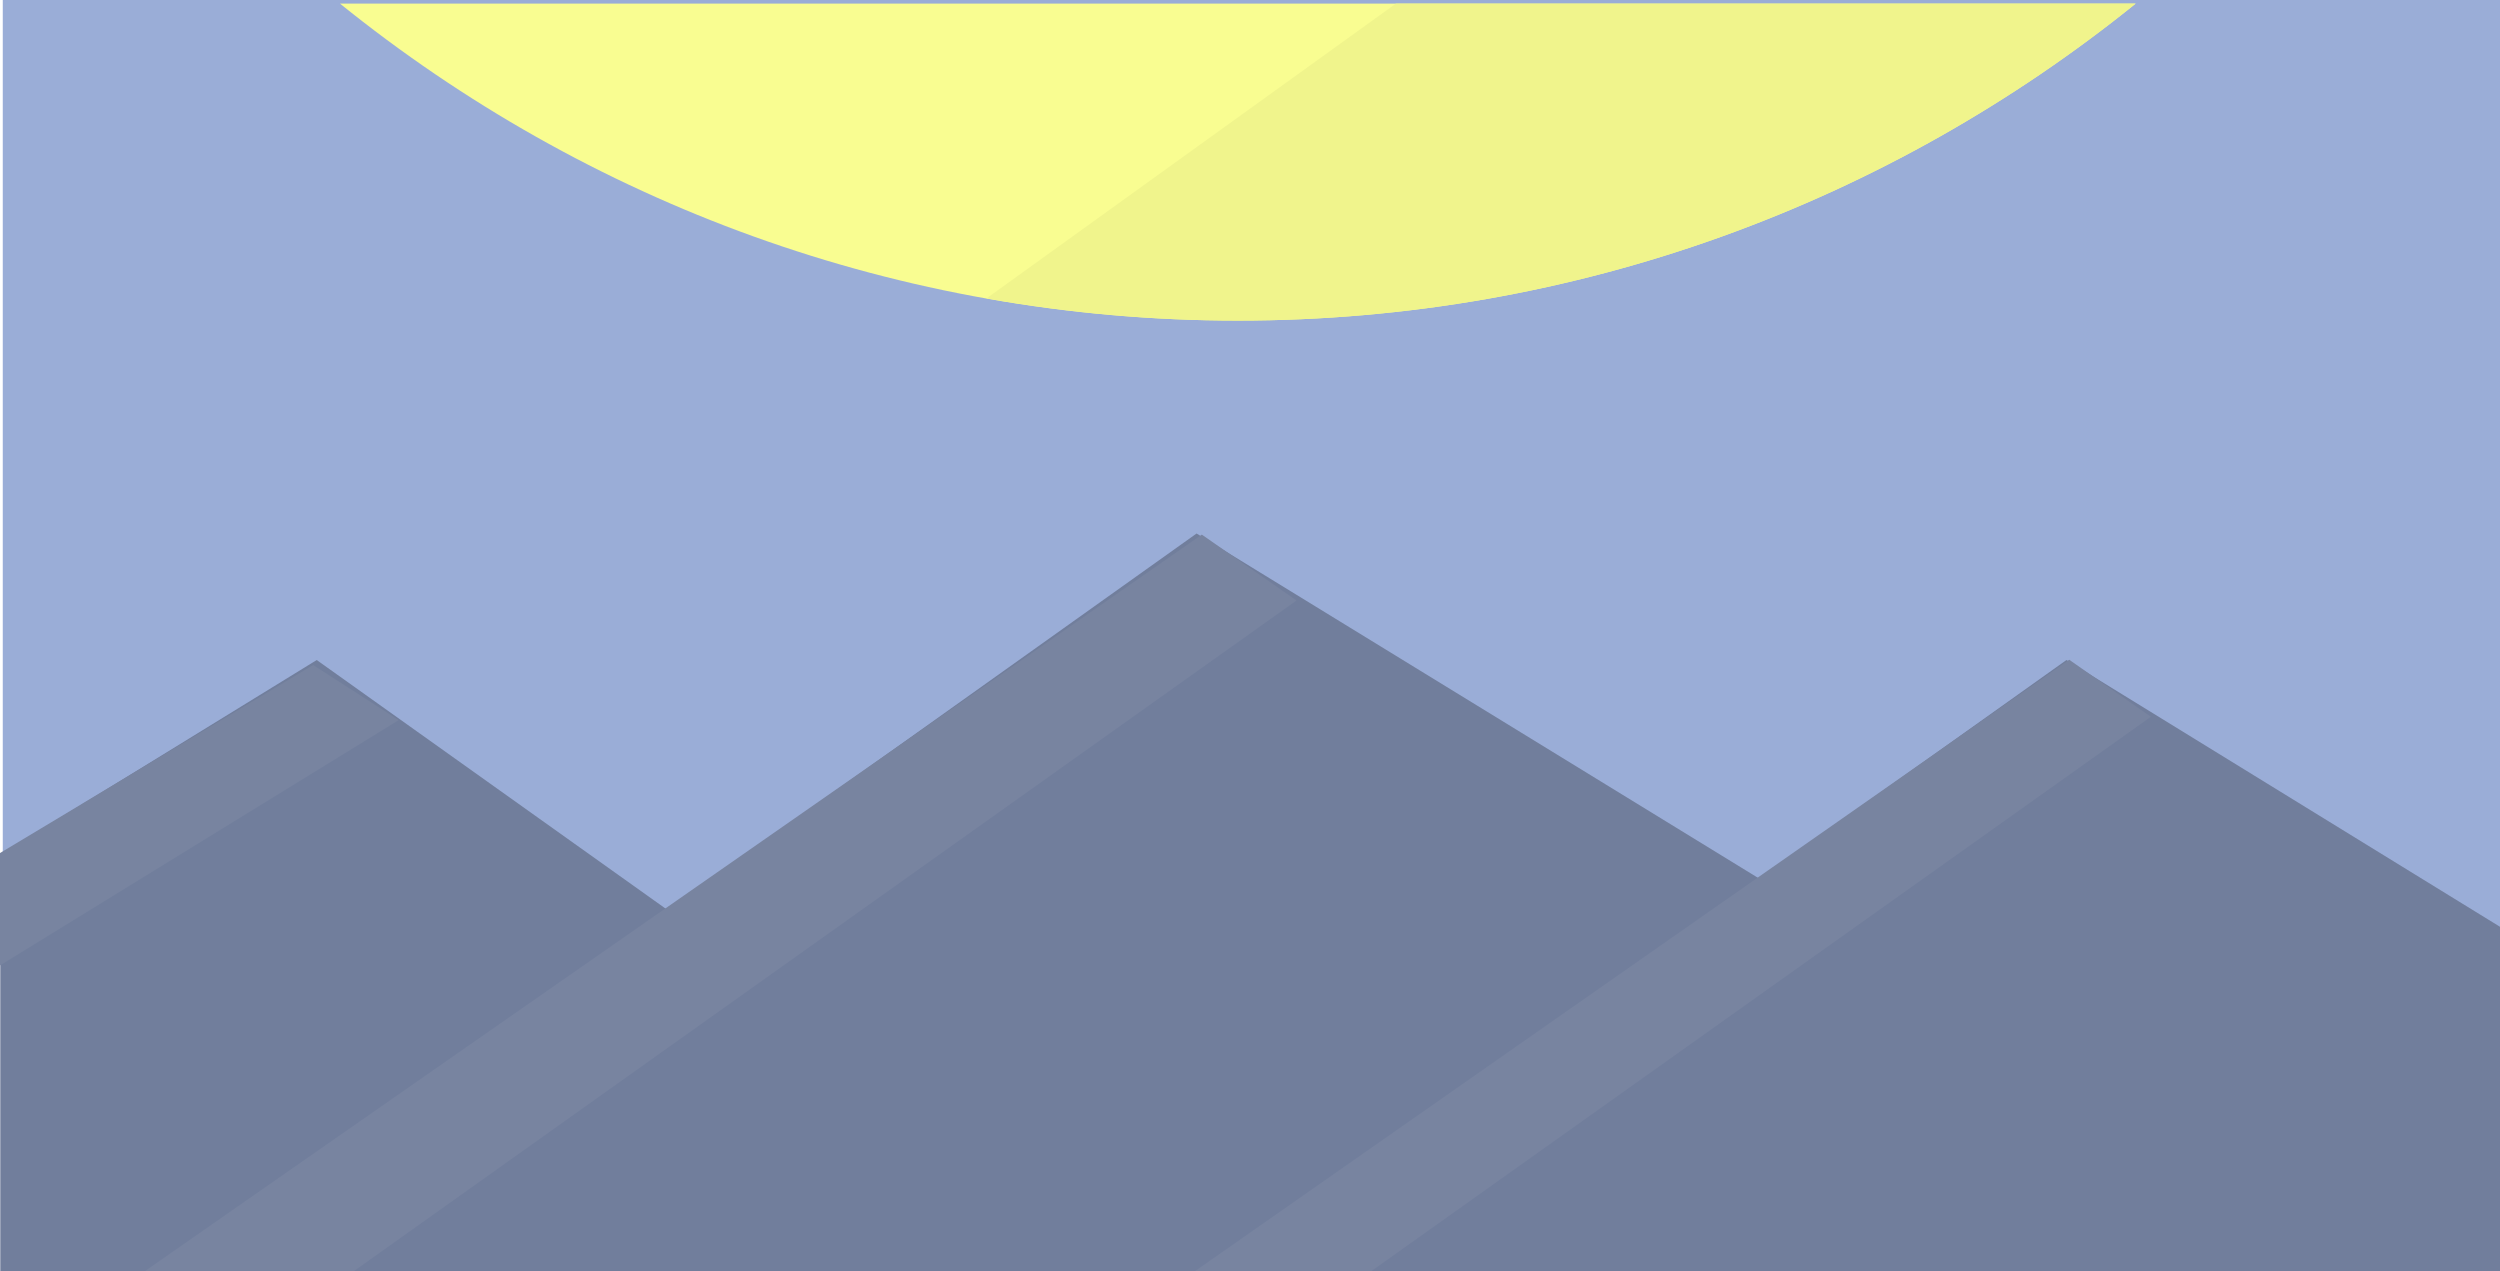
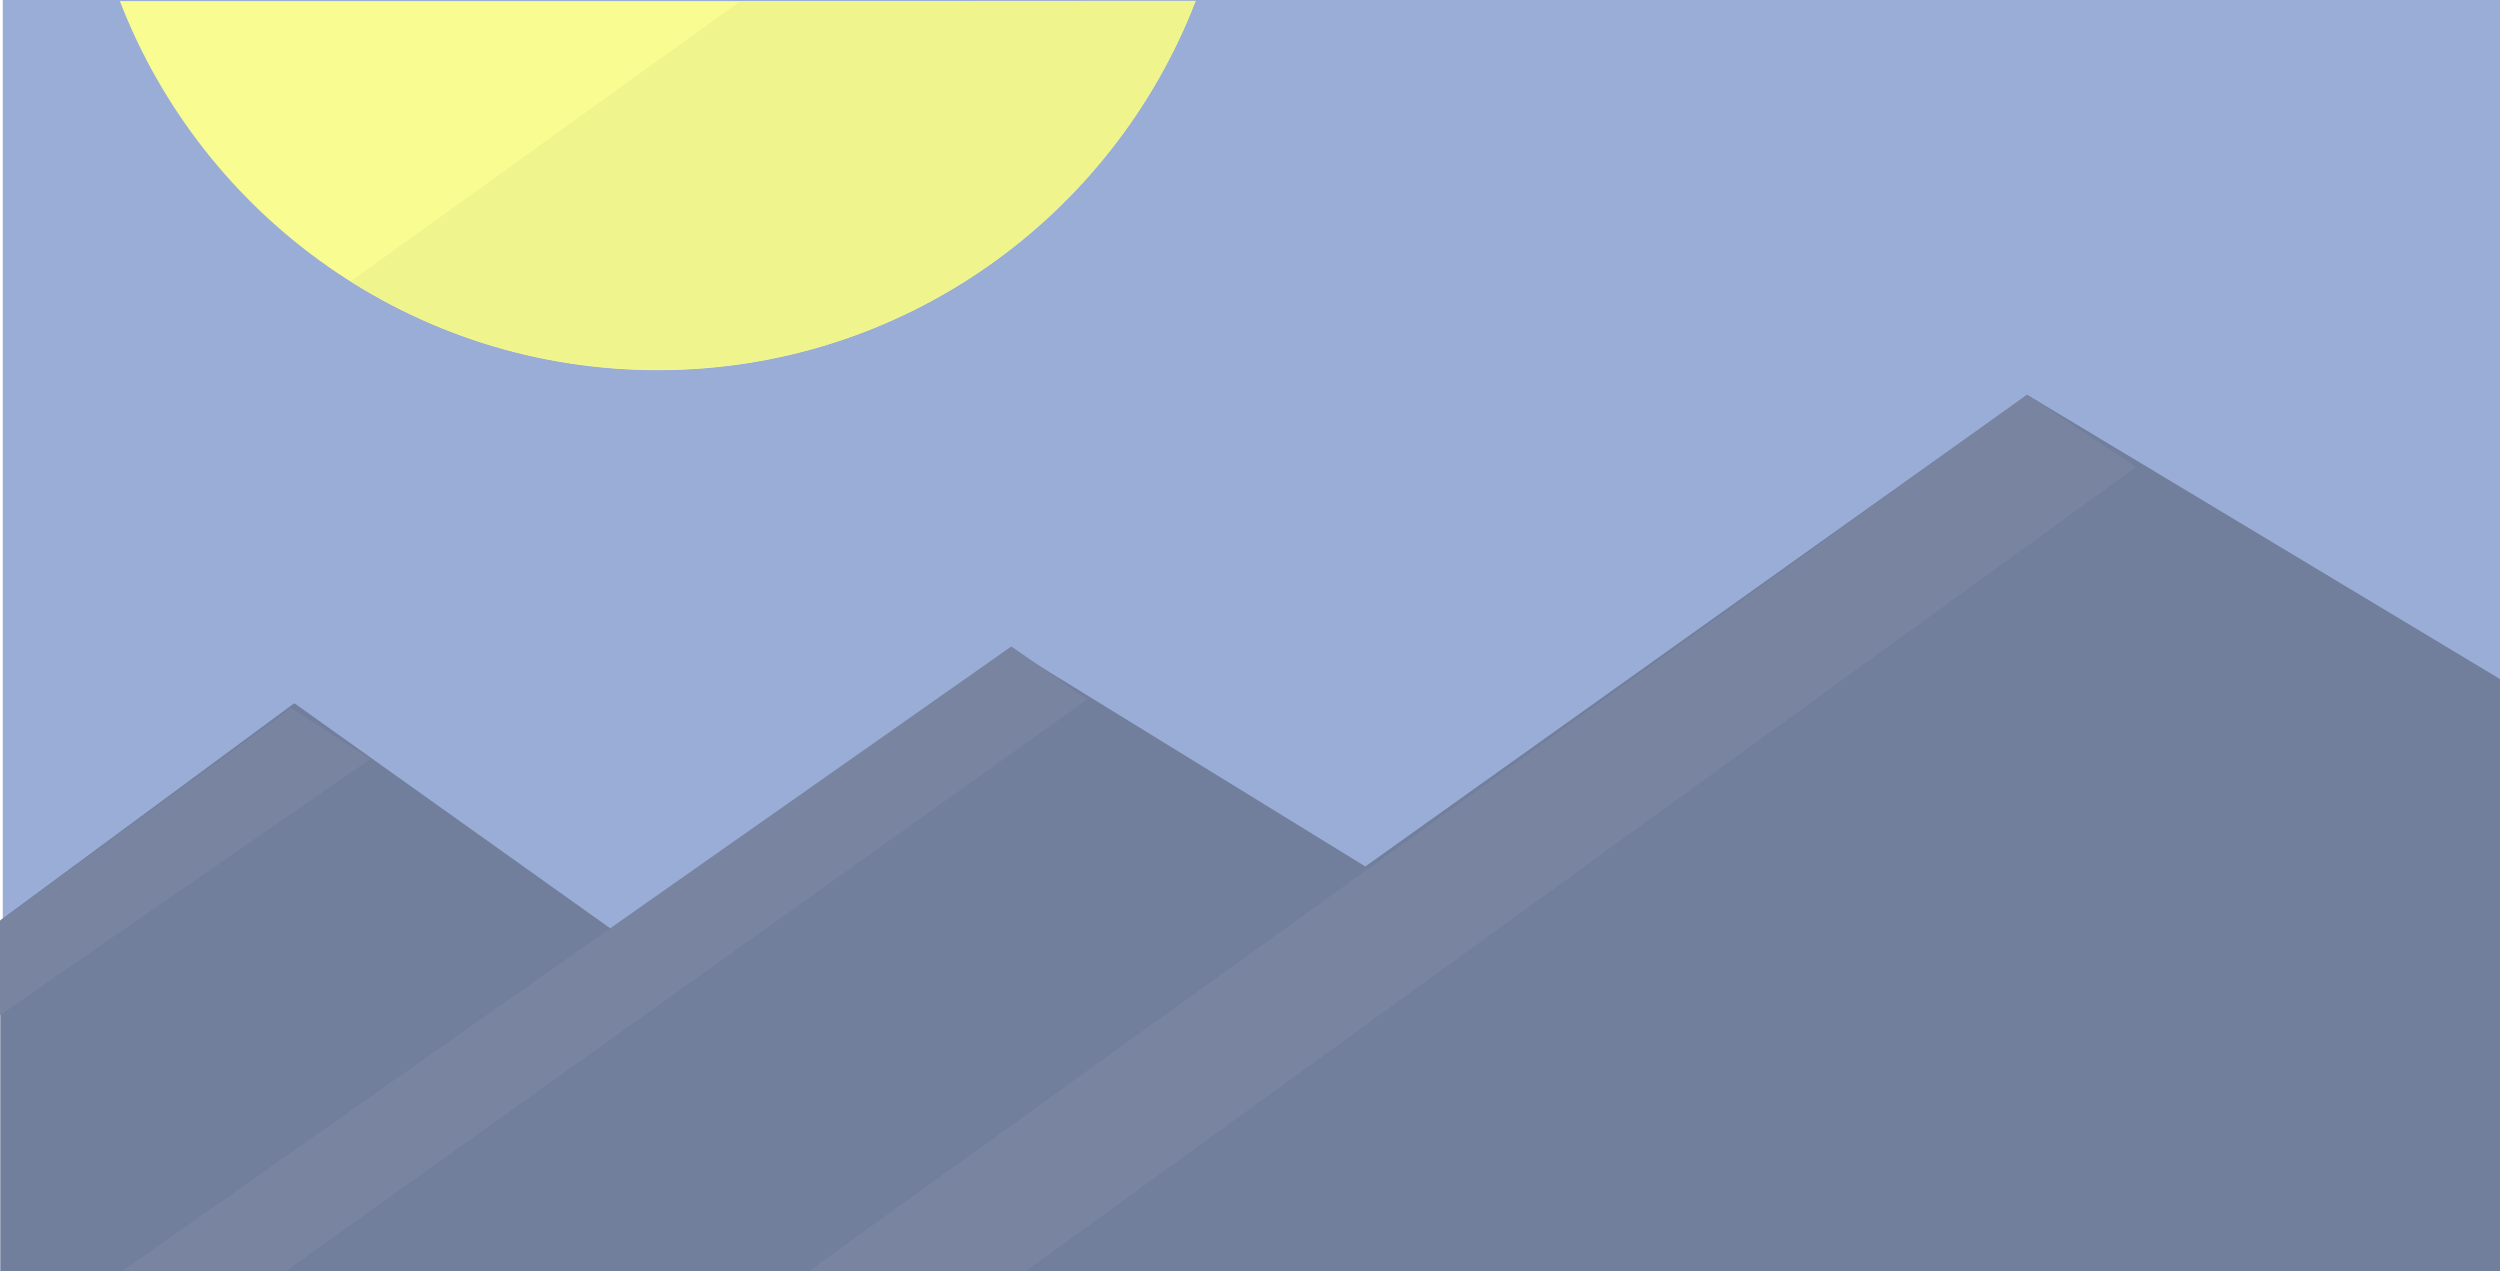
<svg xmlns="http://www.w3.org/2000/svg" version="1.1" id="Layer_1" x="0px" y="0px" viewBox="0 0 903 459" style="enable-background:new 0 0 903 459;" xml:space="preserve">
  <style type="text/css">
	.st0{fill:#9AADD7;}
	.st1{fill:#717E9C;}
	.st2{fill:#7884A0;}
	.st3{fill:#F9FD91;}
	.st4{fill:#F0F48C;}
</style>
  <rect x="1" class="st0" width="903.1" height="459.1" />
-   <polygon class="st1" points="906,459.5 906,336.6 746.4,238.4 436,459.5 " />
-   <polygon class="st1" points="705.1,459.5 815.2,427.6 432.2,192.7 57.7,459.5 " />
-   <polygon class="st1" points="424.7,459.5 114.4,238.4 0.1,308.7 0.1,459.5 " />
-   <polygon class="st2" points="-0.3,348.9 144,260.1 113.1,240.2 -0.3,308.3 " />
-   <path class="st3" d="M122.8,1.3c88.7,71.6,201.5,114.5,324.3,114.5S682.7,72.9,771.4,1.3C771.4,1.3,122.8,1.3,122.8,1.3z" />
+   <polygon class="st1" points="527.5,459.5 527.5,334.1 364.8,234 48.1,459.5 " />
+   <polygon class="st1" points="904.2,246 732.2,142.6 287.1,459.8 904.2,459.8 " />
+   <polygon class="st1" points="394.7,459.5 106.3,254 0.1,332.4 0.1,459.5 " />
+   <polygon class="st2" points="-0.3,366.9 133.8,274.2 105.1,255.7 -0.3,332.9 " />
+   <polygon class="st2" points="370.5,459.2 771.6,168.7 732.2,142.6 292,459.2 " />
+   <polygon class="st2" points="102.8,459.5 392.8,252.6 365.3,233.5 43.6,459.5 " />
+   <path class="st3" d="M43.3,0.4c30.1,78,105.7,133.3,194.3,133.3S401.8,78.3,431.8,0.4H43.3z" />
  <g>
-     <path class="st4" d="M356.3,107.8c29.5,5.2,59.8,8,90.8,8c122.8,0,235.6-42.9,324.3-114.5H504.2L356.3,107.8z" />
+     <g>
+       <path class="st4" d="M267.4,0.4L126.7,101.6c32.1,20.3,70.1,32,110.9,32c88.6,0,164.2-55.3,194.3-133.3L267.4,0.4L267.4,0.4z" />
+     </g>
  </g>
-   <polygon class="st2" points="127.3,459.5 468.3,216.9 434.1,193.1 51.8,459.5 " />
-   <polygon class="st2" points="494.8,459.5 776.9,258.9 747.4,238.3 431.1,459.5 " />
</svg>
